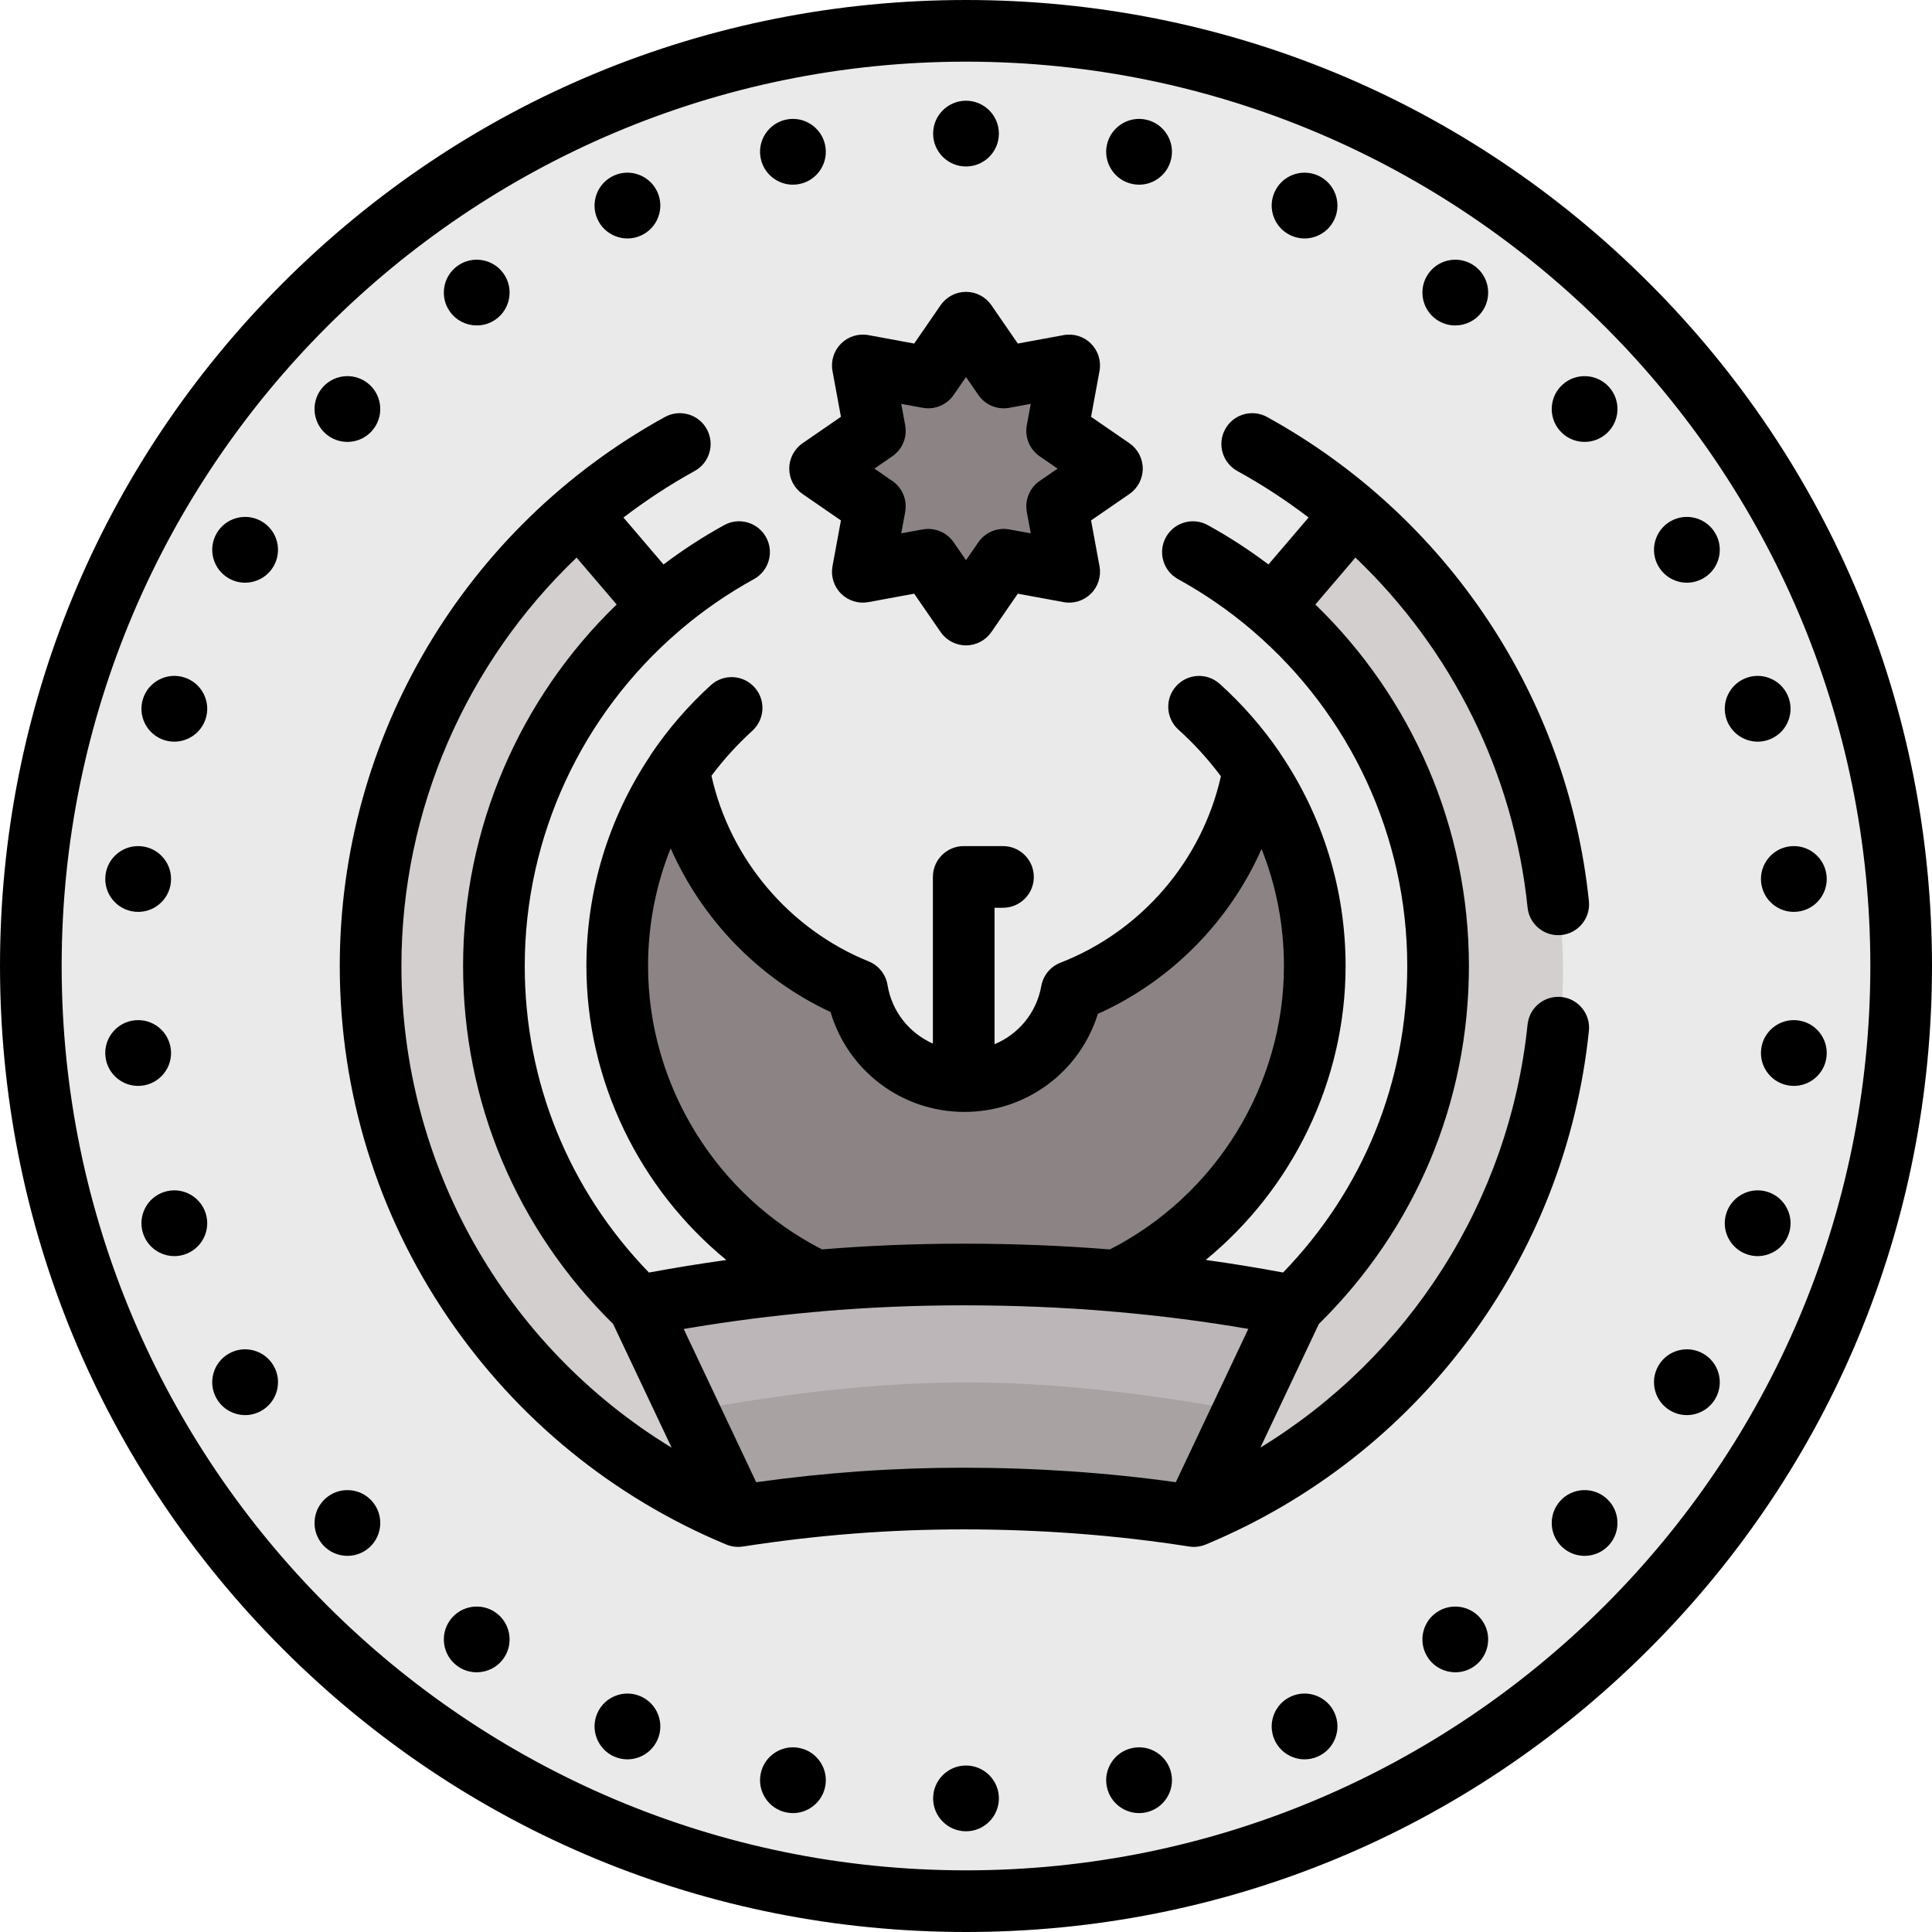
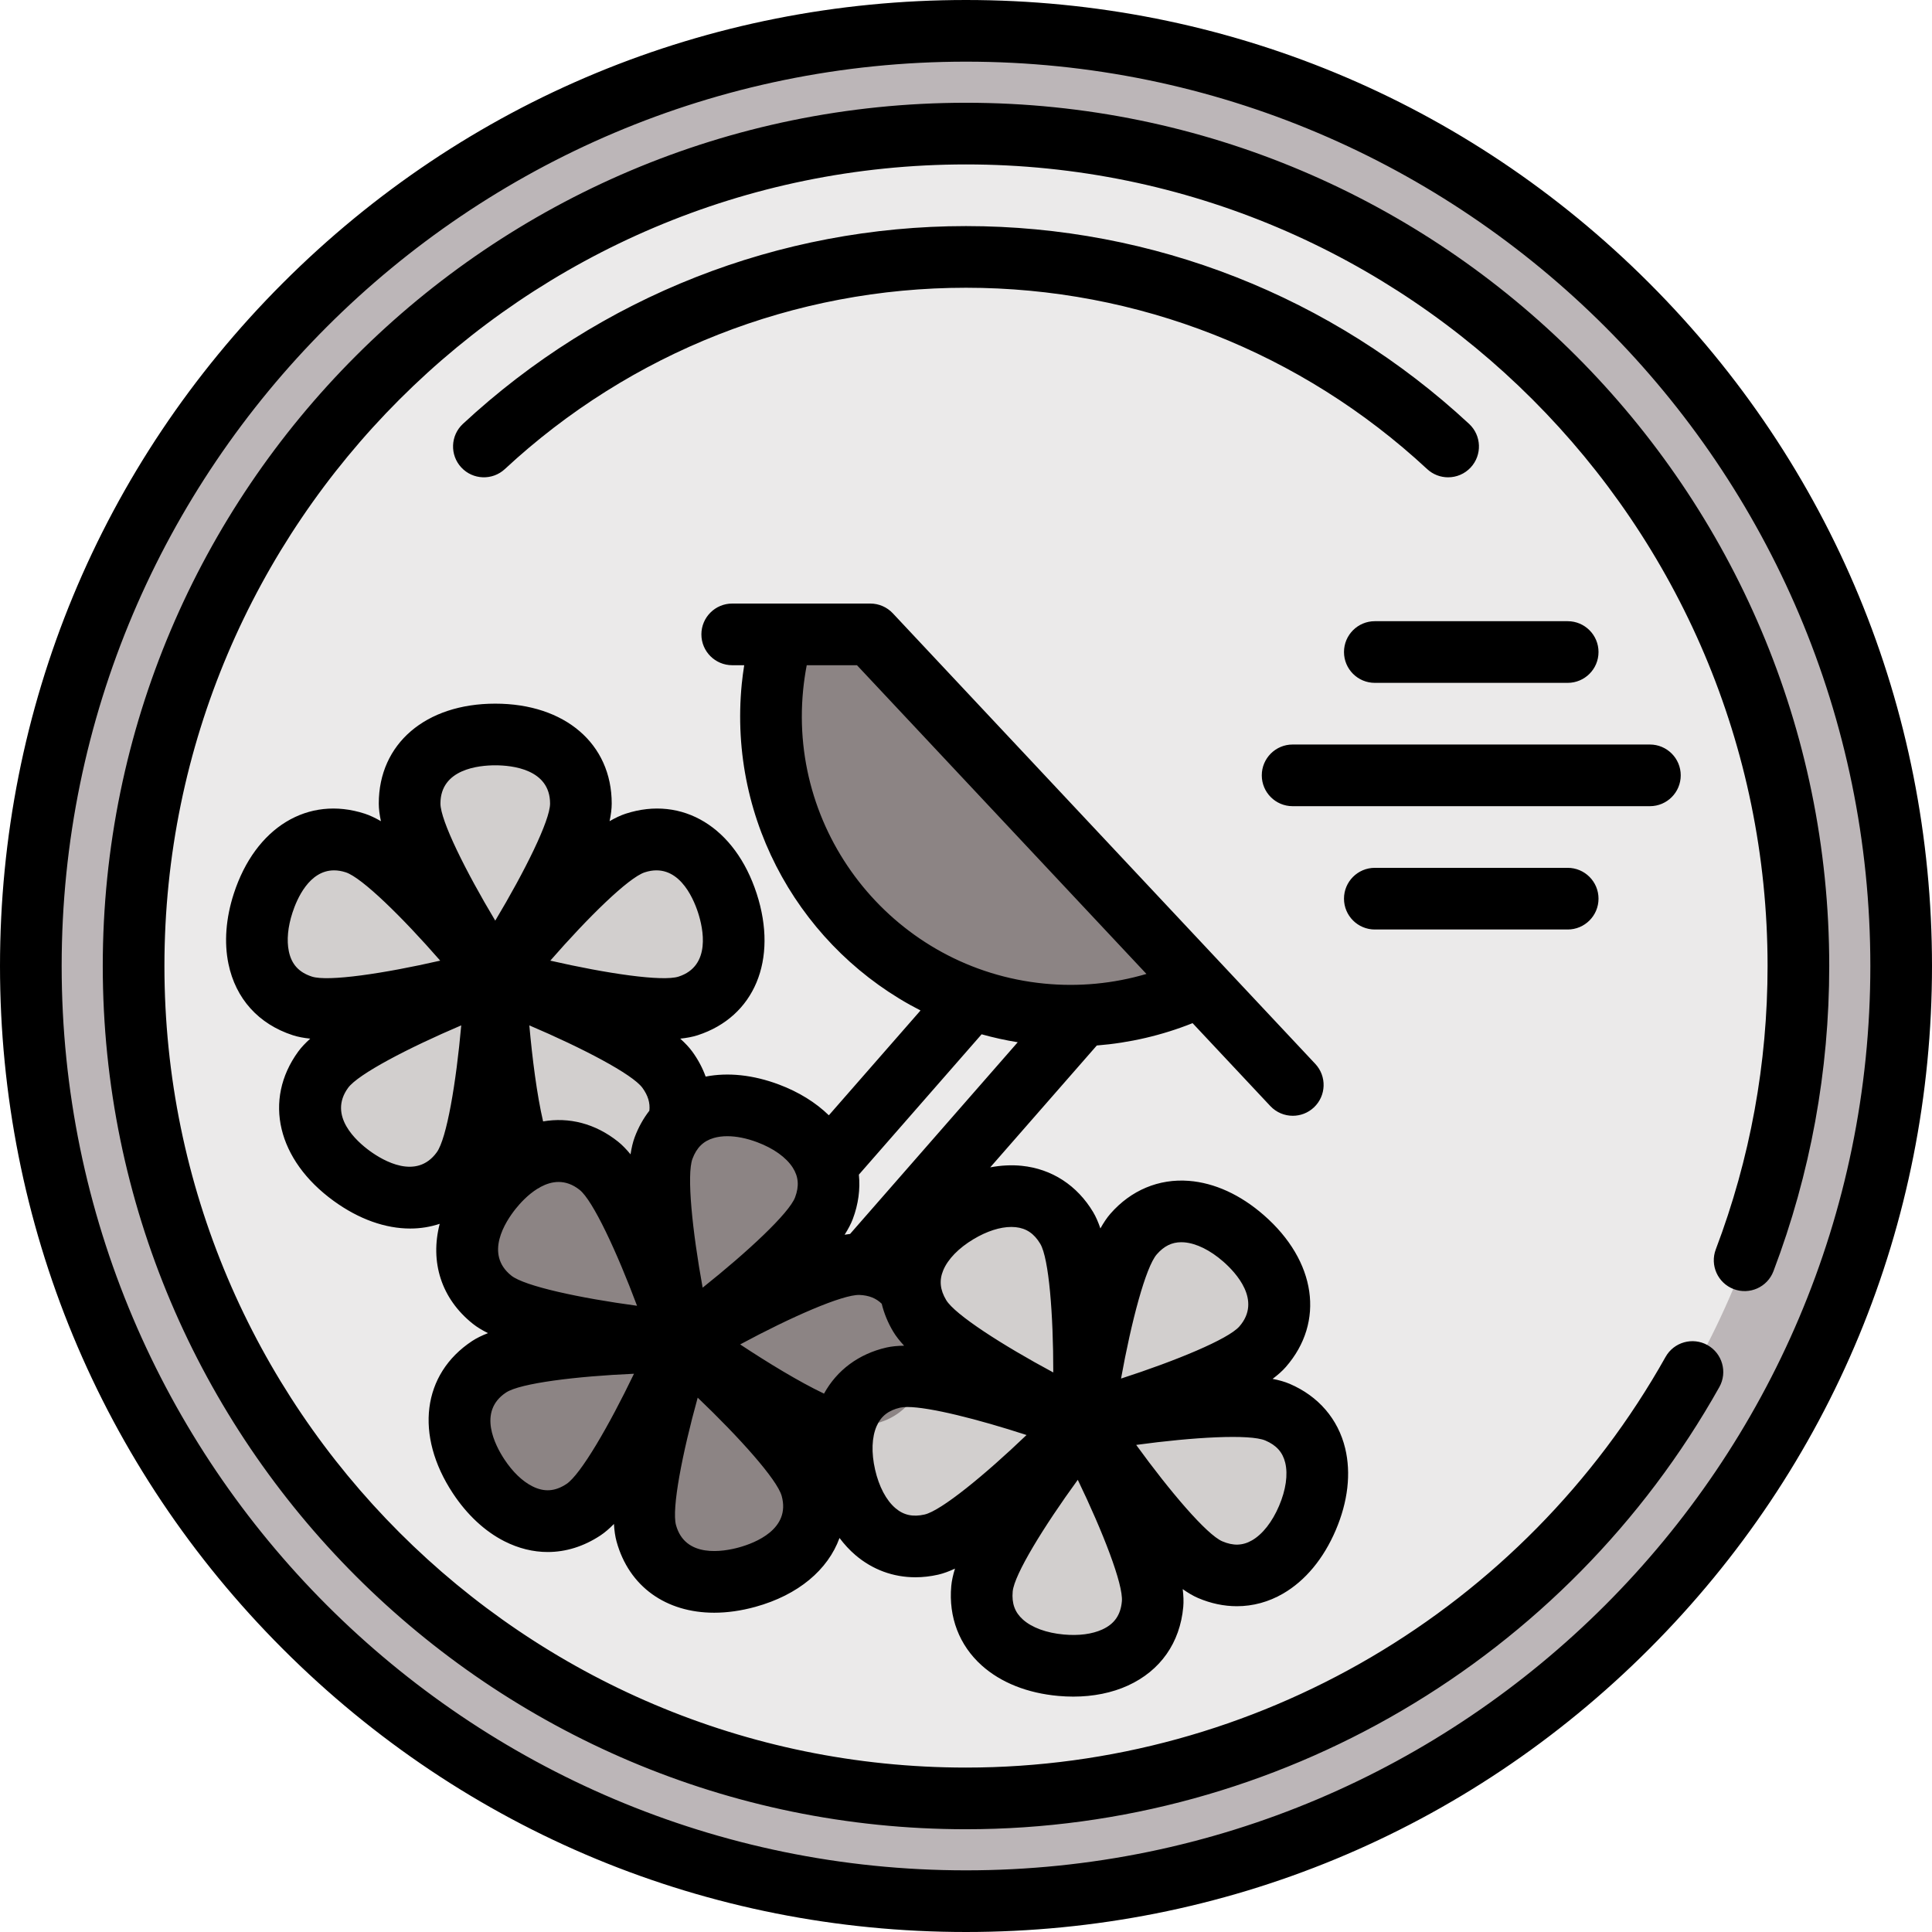
- <svg xmlns="http://www.w3.org/2000/svg" version="1.1" id="Layer_1" width="512" height="512" viewBox="0 0 470 470" xml:space="preserve">
+ <svg xmlns="http://www.w3.org/2000/svg" height="800px" width="800px" version="1.1" id="Layer_1" viewBox="0 0 512 512" xml:space="preserve">
+   <circle style="fill:#BCB6B8;" cx="256" cy="256" r="247.83" />
+   <path style="fill:#EBEAEA;" d="M256,35.404c-121.637,0-220.596,98.96-220.596,220.596S134.363,476.596,256,476.596  S476.596,377.636,476.596,256S377.637,35.404,256,35.404z" />
+   <path style="fill:#8C8484;" d="M311.111,251.64c-0.134-0.156-0.273-0.304-0.419-0.447l-72.24-77.021  c-1.28-1.364-3.069-2.14-4.94-2.14l-26.495-0.09l-1.203,13.631c-0.212,1.358-0.4,2.72-0.535,4.088  c-3.936,39.787,25.242,75.357,65.041,79.291c11.598,1.147,23.245-0.504,33.977-4.782L311.111,251.64z" />
  <g>
-     <g>
-       <circle style="fill:#EBEAEA;" cx="235" cy="235" r="227.5" />
-       <path style="fill:#8C8484;" d="M271.416,311.626c28.611-13.652,48.429-42.869,48.429-76.626c0-17.75-5.488-34.238-14.845-47.875    c-4.284,24.792-21.453,45.174-44.301,54.061c-2.221,12.472-13.157,21.904-26.254,21.812c-13.092-0.092-23.891-9.671-25.94-22.169    c-22.472-9.095-39.229-29.355-43.415-53.83c-9.41,13.661-14.935,30.195-14.935,48c0,33.761,19.821,62.98,48.438,76.63    L271.416,311.626z" />
-       <polygon style="fill:#8C8484;" points="235,78.5 244.183,91.832 260.103,88.897 257.168,104.817 270.5,114 257.168,123.183     260.103,139.103 244.183,136.168 235,149.5 225.817,136.168 209.897,139.103 212.832,123.183 199.5,114 212.832,104.817     209.897,88.897 225.817,91.832   " />
-       <path style="fill:#D2CFCE;" d="M309.553,147.725c1.998-3.629,17.484-19.177,19.481-22.805s51.203,45.778,51.203,111.178    c0,30.657-9.644,56.998-26.874,82.302c-16.811,24.688-31.427,37.243-58.896,48.666l-13.291-22.276l30.016-23.924    c21.227-20.451,38.653-56.485,38.653-85.866c0-31.606-11.721-62.484-35.216-82.677    C314.558,152.266,307.557,151.354,309.553,147.725z" />
-       <path style="fill:#D2CFCE;" d="M162.118,147.725c-1.998-3.629-17.484-19.177-19.481-22.805s-51.202,45.778-51.202,111.178    c0,30.657,9.644,56.998,26.874,82.302c16.811,24.688,31.427,37.243,58.896,48.666l13.291-22.276l-30.016-23.924    c-21.227-20.451-38.654-56.485-38.654-85.866c0-31.606,11.721-62.484,35.216-82.677    C157.114,152.266,164.115,151.354,162.118,147.725z" />
-       <path style="fill:#BCB6B8;" d="M235,310.046c-25.87,0-48.67,3.559-74.43,8.583l8.06,25.381h132.74l8.06-25.381    C283.67,313.605,260.87,310.046,235,310.046z" />
-       <path style="fill:#A8A2A2;" d="M301.37,343.093l-8.05,27.956c-18.12-2.476-40.351-4.132-58.32-4.132s-40.2,1.656-58.32,4.132    l-8.05-27.956c21.94-4,44.45-6.793,66.37-6.793S279.43,339.093,301.37,343.093z" />
-     </g>
-     <path d="M401.17,68.83C356.784,24.444,297.771,0,235,0S113.216,24.444,68.83,68.83C24.444,113.215,0,172.229,0,235   c0,62.771,24.444,121.785,68.83,166.17C113.216,445.556,172.229,470,235,470s121.784-24.444,166.17-68.83   C445.556,356.785,470,297.771,470,235C470,172.229,445.556,113.215,401.17,68.83z M235,455c-121.309,0-220-98.691-220-220   S113.691,15,235,15s220,98.691,220,220S356.309,455,235,455z M227,32.5c0-4.411,3.589-8,8-8s8,3.589,8,8s-3.589,8-8,8   S227,36.911,227,32.5z M185.069,38.569c-0.44-2.067-0.046-4.205,1.116-5.997c1.163-1.793,2.955-3.026,5.046-3.472   c4.317-0.92,8.57,1.843,9.49,6.156c0.446,2.091,0.051,4.231-1.114,6.025s-2.958,3.026-5.051,3.469   c-0.557,0.119-1.118,0.177-1.676,0.177c-1.53,0-3.032-0.442-4.348-1.299C186.738,42.461,185.509,40.664,185.069,38.569z    M145.326,53.259c-1.792-4.027,0.026-8.764,4.053-10.559c1.952-0.87,4.127-0.928,6.122-0.163c1.997,0.766,3.575,2.264,4.444,4.218   c0.868,1.953,0.925,4.126,0.158,6.121c-0.767,1.997-2.267,3.574-4.221,4.442c-1.035,0.461-2.137,0.693-3.242,0.693   c-0.968,0-1.938-0.178-2.87-0.535C147.773,56.71,146.195,55.213,145.326,53.259z M109.497,75.87   c-1.247-1.706-1.76-3.824-1.427-5.94c0.334-2.116,1.473-3.975,3.208-5.232c3.57-2.591,8.584-1.79,11.172,1.781   c2.586,3.567,1.792,8.575-1.772,11.166c-1.42,1.03-3.066,1.525-4.696,1.525C113.502,79.17,111.059,78.024,109.497,75.87z    M78.566,94.149c2.951-3.279,8.02-3.546,11.299-0.595c0.002,0.002,0.005,0.004,0.007,0.006c3.271,2.952,3.534,8.017,0.587,11.292   c-1.424,1.587-3.389,2.525-5.525,2.638c-0.145,0.007-0.287,0.011-0.431,0.011c-1.981,0-3.866-0.723-5.349-2.061   C75.883,102.497,75.616,97.428,78.566,94.149z M51.9,135.813c-0.552-2.066-0.265-4.224,0.808-6.074   c1.056-1.834,2.781-3.161,4.847-3.715c2.064-0.556,4.223-0.271,6.076,0.798c1.853,1.07,3.177,2.797,3.729,4.864   c0.552,2.066,0.265,4.224-0.808,6.074c-1.056,1.834-2.781,3.161-4.847,3.715c-0.69,0.186-1.392,0.277-2.088,0.277   c-1.387,0-2.755-0.364-3.988-1.076C53.776,139.608,52.452,137.88,51.9,135.813z M49.539,168.792   c0.969,1.901,1.141,4.065,0.483,6.095c-1.108,3.388-4.253,5.537-7.621,5.537c-0.817,0-1.646-0.126-2.465-0.392   c-2.024-0.655-3.681-2.068-4.653-3.975c-0.969-1.901-1.141-4.065-0.483-6.095c0.658-2.035,2.069-3.691,3.976-4.664   c1.901-0.97,4.066-1.143,6.098-0.485C46.91,165.471,48.566,166.884,49.539,168.792z M27.389,218.863   c-1.346-1.664-1.961-3.751-1.734-5.878c0.217-2.103,1.255-4.02,2.919-5.368c1.66-1.344,3.739-1.963,5.868-1.74   c2.129,0.223,4.042,1.262,5.389,2.926c1.345,1.664,1.961,3.751,1.734,5.879c-0.217,2.101-1.253,4.015-2.913,5.362   c-1.439,1.168-3.198,1.79-5.027,1.79c-0.281,0-0.563-0.015-0.848-0.044C30.646,221.566,28.733,220.526,27.389,218.863z    M34.441,264.124c-0.285,0.03-0.57,0.045-0.854,0.045c-1.816,0-3.574-0.619-5.014-1.786c-1.664-1.348-2.702-3.265-2.922-5.396   c-0.224-2.1,0.392-4.187,1.737-5.851c1.345-1.664,3.257-2.703,5.385-2.926c0.001,0,0.002,0,0.003,0   c2.127-0.219,4.214,0.397,5.875,1.746c1.66,1.348,2.696,3.262,2.915,5.389c0.225,2.102-0.392,4.189-1.736,5.853   C38.483,262.862,36.57,263.901,34.441,264.124z M50.015,295.089c0.665,2.054,0.493,4.218-0.476,6.119   c-0.973,1.907-2.629,3.32-4.666,3.979c-0.808,0.263-1.64,0.393-2.468,0.393c-1.246,0-2.485-0.295-3.63-0.878   c-1.906-0.972-3.317-2.628-3.976-4.664c-0.657-2.03-0.485-4.194,0.483-6.095c0.971-1.903,2.623-3.314,4.653-3.975   C44.127,288.607,48.646,290.904,50.015,295.089z M66.563,332.259c1.062,1.831,1.349,3.988,0.797,6.055   c-0.552,2.067-1.876,3.794-3.729,4.864c-1.233,0.712-2.602,1.076-3.988,1.076c-0.696,0-1.397-0.092-2.088-0.277   c-2.065-0.555-3.791-1.881-4.857-3.735c-1.062-1.831-1.349-3.988-0.797-6.055c0.552-2.067,1.876-3.794,3.729-4.864   c1.852-1.07,4.009-1.354,6.076-0.798C63.771,329.079,65.496,330.405,66.563,332.259z M90.466,365.154   c2.94,3.268,2.678,8.333-0.594,11.286c-1.53,1.377-3.448,2.055-5.357,2.055c-2.19,0-4.371-0.892-5.948-2.644   c-2.948-3.276-2.685-8.339,0.588-11.291v0c1.59-1.434,3.64-2.157,5.779-2.049C87.07,362.622,89.035,363.562,90.466,365.154z    M122.445,403.528c-1.559,2.151-4.003,3.295-6.48,3.295c-1.628,0-3.271-0.494-4.687-1.521c-1.735-1.257-2.874-3.115-3.208-5.232   c-0.333-2.116,0.18-4.234,1.443-5.964c2.594-3.552,7.594-4.341,11.155-1.758C124.244,394.948,125.037,399.96,122.445,403.528z    M160.104,417.124c0.767,1.995,0.71,4.168-0.158,6.121c-0.869,1.954-2.447,3.452-4.444,4.218c-0.931,0.357-1.9,0.535-2.868,0.535   c-1.107,0-2.212-0.233-3.254-0.697c-4.026-1.794-5.845-6.531-4.053-10.559c0.869-1.954,2.447-3.452,4.444-4.218   c1.996-0.765,4.169-0.708,6.122,0.163C157.837,413.549,159.337,415.127,160.104,417.124z M199.607,428.718   c1.165,1.794,1.561,3.934,1.114,6.025c-0.801,3.753-4.13,6.332-7.822,6.332c-0.551,0-1.108-0.057-1.668-0.176   c-2.091-0.445-3.883-1.678-5.046-3.472c-1.159-1.787-1.555-3.918-1.115-6.002c0.44-2.093,1.67-3.888,3.463-5.055   c1.795-1.169,3.936-1.565,6.031-1.12C196.649,425.692,198.442,426.924,199.607,428.718z M243,437.5c0,4.411-3.589,8-8,8   s-8-3.589-8-8s3.589-8,8-8S243,433.089,243,437.5z M284.931,431.431c0.44,2.067,0.046,4.205-1.116,5.997   c-1.163,1.793-2.955,3.026-5.046,3.472c-0.56,0.119-1.118,0.176-1.668,0.176c-3.692,0-7.021-2.578-7.822-6.332   c-0.446-2.091-0.051-4.231,1.114-6.025s2.958-3.026,5.051-3.469c2.084-0.445,4.229-0.048,6.023,1.122   C283.262,427.539,284.491,429.336,284.931,431.431z M324.674,416.741c1.792,4.027-0.026,8.764-4.053,10.559   c-1.042,0.464-2.146,0.697-3.254,0.697c-0.968,0-1.938-0.178-2.868-0.535c-1.997-0.766-3.575-2.264-4.444-4.218   c-0.868-1.953-0.925-4.126-0.158-6.121c0.767-1.997,2.267-3.574,4.221-4.442c1.941-0.865,4.117-0.924,6.112-0.158   C322.227,413.29,323.805,414.787,324.674,416.741z M360.503,394.13c1.247,1.706,1.76,3.824,1.427,5.94   c-0.334,2.117-1.473,3.975-3.208,5.232c-1.415,1.026-3.058,1.52-4.685,1.52c-2.479,0-4.925-1.146-6.487-3.301   c-2.586-3.567-1.792-8.575,1.772-11.166C352.901,389.759,357.914,390.559,360.503,394.13z M391.434,375.851   c-1.578,1.753-3.761,2.645-5.951,2.645c-1.907,0-3.821-0.676-5.348-2.05c-0.002-0.002-0.005-0.004-0.007-0.006   c-3.271-2.952-3.534-8.018-0.587-11.292c1.424-1.586,3.389-2.525,5.525-2.638c2.135-0.11,4.189,0.615,5.779,2.049   C394.117,367.503,394.384,372.572,391.434,375.851z M418.1,334.187c0.552,2.066,0.265,4.224-0.808,6.074   c-1.056,1.834-2.781,3.161-4.847,3.715c-0.69,0.186-1.392,0.277-2.088,0.277c-1.387,0-2.755-0.364-3.988-1.076   c-1.853-1.07-3.177-2.797-3.729-4.864c-0.552-2.066-0.265-4.224,0.808-6.074c1.056-1.834,2.781-3.161,4.847-3.715   c2.064-0.555,4.223-0.271,6.076,0.798C416.224,330.392,417.548,332.12,418.1,334.187z M434.717,293.943   c0.969,1.901,1.141,4.065,0.483,6.095c-0.658,2.035-2.069,3.691-3.976,4.664c-1.143,0.583-2.38,0.878-3.627,0.878   c-0.828,0-1.66-0.13-2.471-0.393c-2.037-0.659-3.693-2.072-4.666-3.979c-0.969-1.901-1.141-4.065-0.483-6.095   c1.377-4.21,5.896-6.504,10.086-5.145C432.088,290.623,433.744,292.036,434.717,293.943z M442.611,251.137   c1.346,1.664,1.961,3.751,1.734,5.878c-0.217,2.103-1.255,4.02-2.919,5.368c-1.438,1.165-3.194,1.785-5.02,1.785   c-0.281,0-0.564-0.015-0.849-0.044c-2.129-0.223-4.042-1.262-5.389-2.926c-1.345-1.664-1.961-3.751-1.734-5.879   c0.217-2.101,1.253-4.015,2.913-5.362c1.661-1.348,3.745-1.964,5.875-1.746C439.354,248.434,441.267,249.474,442.611,251.137z    M435.559,205.876c2.109-0.223,4.203,0.391,5.868,1.74c1.664,1.348,2.702,3.265,2.922,5.396c0.224,2.1-0.392,4.187-1.737,5.851   c-1.345,1.664-3.257,2.703-5.385,2.926c-0.001,0-0.002,0-0.003,0c-0.283,0.029-0.566,0.044-0.848,0.044   c-1.829,0-3.588-0.622-5.027-1.79c-1.66-1.348-2.696-3.262-2.915-5.389c-0.225-2.102,0.392-4.189,1.736-5.853   C431.517,207.138,433.43,206.099,435.559,205.876z M419.985,174.911c-0.665-2.054-0.493-4.218,0.476-6.119   c0.973-1.907,2.629-3.32,4.666-3.979c2.022-0.658,4.192-0.486,6.098,0.485c1.906,0.972,3.317,2.628,3.976,4.664   c0.657,2.03,0.485,4.194-0.483,6.095c-0.971,1.903-2.623,3.314-4.653,3.975c-0.818,0.266-1.649,0.393-2.467,0.393   C424.229,180.424,421.087,178.279,419.985,174.911z M417.303,129.759c1.062,1.831,1.349,3.988,0.797,6.055   c-0.552,2.067-1.876,3.794-3.729,4.864c-1.233,0.712-2.602,1.076-3.988,1.076c-0.696,0-1.397-0.092-2.088-0.277   c-2.065-0.555-3.791-1.881-4.857-3.735c-1.062-1.831-1.349-3.988-0.797-6.055c0.552-2.067,1.876-3.794,3.729-4.864   c1.852-1.07,4.011-1.354,6.076-0.798C414.511,126.579,416.236,127.905,417.303,129.759z M379.534,104.846   c-2.94-3.268-2.678-8.333,0.594-11.285c3.286-2.958,8.354-2.69,11.306,0.588c2.948,3.276,2.685,8.339-0.588,11.291v0   c-1.482,1.337-3.367,2.061-5.349,2.061c-0.144,0-0.286-0.004-0.431-0.011C382.93,107.378,380.965,106.439,379.534,104.846z    M347.555,66.472c2.583-3.565,7.596-4.365,11.167-1.775c1.735,1.257,2.874,3.116,3.208,5.232c0.333,2.116-0.18,4.234-1.443,5.964   c-1.563,2.141-4.001,3.278-6.471,3.278c-1.628,0-3.27-0.494-4.685-1.52C345.756,75.052,344.963,70.04,347.555,66.472z    M309.896,52.876c-0.767-1.995-0.71-4.168,0.158-6.121c0.869-1.954,2.447-3.452,4.444-4.218c1.995-0.765,4.17-0.708,6.122,0.163   c4.026,1.794,5.845,6.531,4.053,10.559c-0.869,1.954-2.447,3.452-4.444,4.218c-0.931,0.357-1.9,0.535-2.868,0.535   c-1.107,0-2.212-0.233-3.254-0.697C312.163,56.451,310.663,54.873,309.896,52.876z M270.393,41.282   c-1.165-1.794-1.561-3.934-1.114-6.025c0.921-4.313,5.183-7.073,9.49-6.156c2.091,0.445,3.883,1.678,5.046,3.472   c1.159,1.787,1.555,3.918,1.115,6.002c-0.44,2.093-1.67,3.888-3.463,5.055c-1.314,0.856-2.815,1.298-4.348,1.298   c-0.56,0-1.123-0.059-1.684-0.178C273.351,44.308,271.558,43.076,270.393,41.282z M379.846,242.541   c-4.125-0.42-7.807,2.569-8.231,6.689c-4.438,42.935-28.753,80.772-64.999,102.93l14.226-30.074   c23.546-23.198,36.504-54.063,36.504-87.087c0-33.578-13.808-65.172-37.358-87.941l9.75-11.413   c23.4,22.307,38.492,52.368,41.878,85.126c0.398,3.858,3.655,6.729,7.451,6.729c0.258,0,0.518-0.013,0.78-0.04   c4.12-0.426,7.114-4.111,6.688-8.231c-5.125-49.589-34.394-93.621-78.292-117.787c-3.629-1.996-8.189-0.675-10.188,2.954   c-1.997,3.628-0.675,8.189,2.953,10.187c6.102,3.359,11.888,7.146,17.332,11.308l-9.76,11.425   c-4.648-3.506-9.571-6.716-14.763-9.574c-3.627-1.998-8.188-0.674-10.187,2.954c-1.997,3.629-0.675,8.19,2.954,10.187   c6.416,3.532,12.378,7.661,17.833,12.294c0.088,0.083,0.172,0.17,0.265,0.25c0.071,0.061,0.146,0.113,0.219,0.17   c23.493,20.192,37.443,49.797,37.443,81.402c0,28.105-10.704,54.433-30.212,74.568c-6.244-1.17-12.508-2.188-18.808-3.063   c21.145-17.345,34.02-43.598,34.02-71.506c0-18.564-5.521-36.471-15.961-51.815c-0.063-0.102-0.12-0.206-0.188-0.306   c-4.148-6.049-9.021-11.606-14.479-16.519c-3.078-2.769-7.818-2.521-10.592,0.559c-2.771,3.079-2.521,7.821,0.559,10.592   c3.806,3.425,7.266,7.229,10.325,11.327c-4.582,20.474-19.301,37.687-39.027,45.359c-2.438,0.948-4.206,3.099-4.665,5.675   c-1.163,6.534-5.562,11.743-11.37,14.158v-33.196H244c4.143,0,7.5-3.358,7.5-7.5s-3.357-7.5-7.5-7.5h-9.555   c-4.143,0-7.5,3.358-7.5,7.5v40.536c-5.706-2.518-9.975-7.757-11.039-14.253c-0.424-2.582-2.162-4.757-4.588-5.738   c-19.332-7.824-33.751-24.957-38.24-45.155c2.96-3.949,6.291-7.624,9.949-10.949c3.065-2.787,3.291-7.53,0.505-10.595   c-2.787-3.066-7.531-3.29-10.595-0.505c-5.475,4.977-10.349,10.603-14.485,16.723c-0.121,0.179-0.229,0.363-0.332,0.548   c-10.113,15.175-15.465,32.792-15.465,51.056c0,27.919,12.884,54.179,34.041,71.523c-6.258,0.872-12.526,1.887-18.823,3.051   c-19.512-20.136-30.218-46.466-30.218-74.575c0-31.606,13.951-61.212,37.446-81.405c0.072-0.057,0.146-0.108,0.216-0.168   c0.092-0.079,0.173-0.165,0.261-0.247c5.455-4.634,11.418-8.764,17.835-12.296c3.628-1.998,4.95-6.559,2.953-10.187   c-1.998-3.629-6.557-4.952-10.188-2.954c-5.19,2.857-10.112,6.066-14.76,9.572l-9.747-11.411c5.438-4.16,11.212-7.958,17.32-11.321   c3.628-1.998,4.95-6.559,2.953-10.187s-6.556-4.951-10.188-2.954C112.966,128.302,82.655,179.479,82.655,235   c0,30.658,9.107,60.238,26.339,85.542c16.811,24.689,40.217,43.776,67.687,55.199c0.107,0.044,0.217,0.077,0.325,0.117   c0.071,0.026,0.142,0.053,0.215,0.077c0.336,0.111,0.674,0.198,1.014,0.259c0.047,0.009,0.094,0.014,0.141,0.021   c0.359,0.058,0.719,0.093,1.077,0.098c0.014,0,0.026,0.001,0.04,0.002c0.022,0,0.044,0.003,0.065,0.003   c0.381,0,0.758-0.032,1.131-0.089c0.007-0.001,0.014,0,0.021-0.001c18.123-2.809,35.667-4.174,53.636-4.174   c18.854,0,37.334,1.403,54.93,4.17c0.009,0.001,0.018,0,0.026,0.002c0.377,0.058,0.757,0.091,1.142,0.091   c0.318,0,0.638-0.028,0.958-0.07c0.073-0.009,0.146-0.02,0.219-0.032c0.273-0.044,0.547-0.102,0.819-0.177   c0.04-0.011,0.081-0.019,0.121-0.03c0.255-0.075,0.509-0.163,0.76-0.267c0.063-0.026,0.125-0.055,0.188-0.083   c0.004-0.001,0.008-0.003,0.011-0.004c51.645-21.561,87.278-69.391,93.016-124.882C386.96,246.652,383.966,242.967,379.846,242.541   z M157.655,235c0-9.905,1.875-19.584,5.498-28.628c7.639,17.353,21.478,31.709,38.898,39.826   c4.186,14.202,17.177,24.193,32.341,24.3c0.082,0,0.163,0,0.245,0c15.067,0,28.084-9.783,32.44-23.855   c17.857-8.02,32.038-22.498,39.828-40.126c3.583,9.002,5.438,18.633,5.438,28.483c0,28.961-16.558,55.799-42.347,68.952   c-11.639-0.938-23.482-1.405-35.653-1.405c-11.577,0-22.991,0.465-34.358,1.397C174.207,290.788,157.655,263.957,157.655,235z    M97.655,235c0-38.002,15.769-73.738,42.613-99.35l9.745,11.408c-23.551,22.77-37.358,54.364-37.358,87.941   c0,33.021,12.956,63.885,36.5,87.083l14.242,30.106C122.885,327.473,97.655,283.461,97.655,235z M183.964,360.585l-17.639-37.284   c10.78-1.84,21.49-3.218,32.232-4.171c0.011,0,0.021,0.001,0.031,0.001c0.441,0,0.877-0.053,1.308-0.129   c11.398-0.973,22.839-1.457,34.448-1.457c12.249,0,24.15,0.49,35.837,1.473c0.35,0.058,0.703,0.09,1.061,0.099   c10.963,0.951,21.744,2.327,32.439,4.167l-17.643,37.295c-16.676-2.34-34.037-3.525-51.694-3.525   C217.441,357.055,200.902,358.212,183.964,360.585z M204.574,101.397l-9.329,6.426c-2.031,1.4-3.245,3.709-3.245,6.177   s1.214,4.777,3.245,6.177l9.329,6.426l-2.053,11.14c-0.447,2.427,0.328,4.918,2.072,6.663c1.745,1.744,4.23,2.518,6.663,2.073   l11.141-2.054l6.426,9.33c1.399,2.032,3.709,3.246,6.177,3.246s4.777-1.213,6.177-3.246l6.426-9.33l11.141,2.054   c2.427,0.447,4.917-0.329,6.663-2.073c1.744-1.745,2.52-4.236,2.072-6.663l-2.053-11.14l9.329-6.426   c2.031-1.4,3.245-3.709,3.245-6.177s-1.214-4.777-3.245-6.177l-9.329-6.426l2.053-11.14c0.447-2.427-0.328-4.918-2.072-6.663   c-1.745-1.745-4.23-2.519-6.663-2.072l-11.141,2.053l-6.426-9.33C239.777,72.213,237.468,71,235,71s-4.777,1.213-6.177,3.246   l-6.426,9.33l-11.141-2.053c-2.43-0.448-4.918,0.327-6.663,2.072c-1.744,1.745-2.52,4.236-2.072,6.663L204.574,101.397z    M217.086,110.994c2.435-1.677,3.656-4.628,3.121-7.536l-0.961-5.211l5.212,0.96c2.907,0.534,5.858-0.687,7.536-3.122L235,91.722   l3.006,4.364c1.677,2.435,4.628,3.657,7.536,3.122l5.212-0.96l-0.961,5.211c-0.535,2.908,0.687,5.859,3.121,7.536l4.364,3.006   l-4.364,3.006c-2.435,1.677-3.656,4.628-3.121,7.536l0.961,5.211l-5.212-0.96c-2.908-0.536-5.859,0.687-7.536,3.122L235,136.278   l-3.006-4.364c-1.415-2.055-3.737-3.246-6.176-3.246c-0.451,0-0.906,0.041-1.36,0.125l-5.212,0.96l0.961-5.211   c0.535-2.908-0.687-5.859-3.121-7.536L212.722,114L217.086,110.994z" />
+     <path style="fill:#D2CFCE;" d="M344.938,373.855c-1.559-1.361-3.399-2.499-5.47-3.381c-5.505-2.349-17.307-1.962-28.376-0.873   c9.828-3.674,19.71-8.159,23.408-12.397c7.944-9.103,5.916-21.235-5.166-30.907c-11.082-9.671-23.377-10.038-31.321-0.934   c-3.696,4.235-6.801,14.626-9.111,24.857c-0.42-11.11-1.634-22.847-4.704-27.981c-1.156-1.931-2.533-3.6-4.091-4.962   c-6.914-6.034-17.205-5.948-27.531,0.229c-4.947,2.961-8.789,6.705-11.113,10.829c-3.502,6.218-3.386,13.061,0.329,19.273   c0.979,1.635,2.573,3.406,4.873,5.413c5.756,5.023,14.928,10.593,22.982,15.063c-11.822-3.649-26.53-7.372-33.327-5.816   c-11.779,2.696-17.27,13.702-13.988,28.04c1.485,6.488,4.38,11.76,8.372,15.242c4.562,3.982,10.24,5.339,16.418,3.926   c6.02-1.378,15.831-9.183,24.287-16.803c-6.405,9.412-12.811,20.187-13.362,26.339c-0.564,6.313,1.549,11.754,6.111,15.735   c3.993,3.485,9.606,5.641,16.235,6.232c6.736,0.604,12.713-0.564,17.286-3.375c5.072-3.117,8.046-8.055,8.604-14.278   c0.621-6.947-5.06-21.019-10.275-32.239c5.52,7.376,12.283,15.715,18.041,20.739c2.3,2.008,4.269,3.345,6.023,4.095   c11.34,4.839,22.475-0.953,28.366-14.759C353.159,390.096,351.851,379.888,344.938,373.855z" />
+     <path style="fill:#D2CFCE;" d="M195.881,239.137c-3.674-11.31-11.283-18.062-20.351-18.062c-2.045,0-4.155,0.349-6.27,1.036   c-5.457,1.773-13.653,9.315-21.016,17.07c4.914-9.162,9.266-18.844,9.266-24.41c0-12.226-9.618-20.127-24.503-20.127   s-24.503,7.901-24.503,20.127c0,5.563,4.349,15.24,9.26,24.397c-7.361-7.75-15.551-15.284-21.004-17.056   c-2.116-0.687-4.226-1.036-6.27-1.036c-9.069,0-16.678,6.752-20.353,18.062c-1.76,5.42-2.187,10.704-1.238,15.285   c1.433,6.907,5.968,11.927,12.77,14.139c1.793,0.582,4.13,0.864,7.146,0.864c7.972,0,19.177-2.021,28.38-4.038   c-11.775,5.137-26.793,12.547-31.172,18.575c-7.187,9.894-4.049,21.939,7.993,30.687c5.448,3.958,11.163,6.05,16.525,6.05   c6.128,0,11.36-2.742,15.13-7.931c3.673-5.056,5.96-17.534,7.338-28.972c1.378,11.437,3.664,23.916,7.337,28.972   c3.769,5.19,9.001,7.931,15.13,7.931c5.362,0,11.076-2.093,16.523-6.05c5.536-4.023,9.317-8.89,10.934-14.077   c1.793-5.75,0.776-11.494-2.941-16.611c-4.379-6.027-19.403-13.441-31.178-18.577c9.205,2.019,20.416,4.04,28.392,4.04   c3.016,0,5.354-0.282,7.146-0.864C195.938,264.793,200.465,253.245,195.881,239.137z" />
  </g>
+   <path style="fill:#8C8484;" d="M233.641,331.81c-1.863-0.624-3.893-0.952-6.032-0.972c-5.402-0.05-14.89,4.143-23.811,8.842  c7.397-6.972,14.405-14.579,16.135-19.738c3.823-11.406-2.679-21.783-16.564-26.437s-25.327-0.292-29.149,11.113  c-1.729,5.157-0.722,15.443,0.976,25.459c-4.284-9.122-9.326-18.177-13.664-21.391c-1.718-1.273-3.535-2.235-5.399-2.86  c-8.266-2.771-17.263,1.059-24.067,10.243c-3.259,4.4-5.265,9.087-5.798,13.553c-0.804,6.732,1.794,12.692,7.319,16.786  c1.455,1.077,3.499,2.05,6.249,2.972c7.461,2.501,18.681,4.103,27.823,5.068c-12.727,1.074-29.889,3.293-36.043,7.679  c-9.798,6.981-10.638,19.197-2.139,31.123c3.844,5.396,8.521,9.134,13.522,10.811c5.717,1.916,11.455,0.993,16.593-2.667  c5.008-3.567,11.042-14.493,15.904-24.731c-2.291,11.1-4.06,23.455-2.215,29.319c1.894,6.019,5.917,10.213,11.633,12.129  c5.001,1.677,10.985,1.512,17.306-0.477c6.423-2.02,11.471-5.379,14.6-9.711c3.471-4.803,4.318-10.48,2.451-16.413  c-2.269-7.209-14.63-19.327-24.138-27.855c7.877,4.74,17.802,10.229,25.267,12.731c2.748,0.922,4.966,1.379,6.777,1.395  c11.713,0.108,19.367-9.036,19.498-23.294C246.779,343.057,241.907,334.581,233.641,331.81z" />
+   <path d="M437.019,74.981C388.668,26.628,324.38,0,256,0S123.332,26.628,74.981,74.981C26.628,123.333,0,187.62,0,256  s26.628,132.667,74.981,181.019C123.332,485.372,187.62,512,256,512s132.668-26.628,181.019-74.981  C485.372,388.667,512,324.38,512,256S485.372,123.333,437.019,74.981z M256,495.66c-132.149,0-239.66-107.51-239.66-239.66  S123.851,16.34,256,16.34S495.66,123.851,495.66,256S388.149,495.66,256,495.66z M389.326,112.335  c3.306,3.071,3.498,8.24,0.427,11.547c-1.61,1.733-3.796,2.61-5.989,2.61c-1.99,0-3.985-0.722-5.558-2.183  C344.839,93.321,301.437,76.255,256,76.255s-88.839,17.066-122.207,48.054c-3.306,3.071-8.476,2.878-11.546-0.428  c-3.071-3.306-2.879-8.475,0.427-11.547c36.4-33.802,83.75-52.419,133.326-52.419S352.926,78.532,389.326,112.335z M327.782,425.663  c4.253,0,8.422-1.12,12.254-3.348c5.89-3.424,10.713-9.233,13.947-16.798c3.234-7.568,4.1-15.068,2.506-21.691  c-1.872-7.768-7.098-13.84-14.718-17.098c-1.291-0.551-2.82-0.98-4.519-1.314c1.385-1.037,2.577-2.086,3.501-3.144  c10.419-11.925,8.079-28.099-5.825-40.244c-6.196-5.415-13.063-8.556-19.856-9.086c-7.958-0.62-15.356,2.474-20.808,8.715  c-0.924,1.057-1.804,2.38-2.646,3.892c-0.558-1.638-1.189-3.098-1.907-4.302c-4.251-7.114-10.969-11.479-18.919-12.29  c-2.72-0.28-5.529-0.127-8.371,0.405l28.243-32.294c8.704-0.692,17.26-2.681,25.382-5.921l20.597,21.966  c1.609,1.715,3.782,2.582,5.962,2.582c2.002,0,4.011-0.732,5.586-2.21c3.291-3.086,3.458-8.256,0.371-11.548l-24.296-25.912  c-0.16-0.188-0.33-0.368-0.505-0.539l-87.157-92.954c-1.545-1.647-3.702-2.582-5.96-2.582h-23.303l0,0l0,0l-13.295,0.001  c-4.512,0-8.17,3.658-8.17,8.171c0,4.512,3.658,8.169,8.17,8.169h3.178c-0.256,1.641-0.483,3.283-0.646,4.934  c-3.643,36.836,16.24,70.655,47.369,86.562l-24.293,27.778c-3.49-3.392-7.959-6.177-13.246-8.16  c-6.788-2.547-13.439-3.255-19.403-2.096c-0.832-2.293-2.008-4.514-3.532-6.61c-0.825-1.136-1.917-2.288-3.203-3.443  c1.721-0.18,3.28-0.472,4.615-0.905c0,0,0,0,0.001,0c15.06-4.893,21.346-19.979,15.641-37.537  c-5.706-17.558-19.656-26.067-34.718-21.174c-1.336,0.434-2.769,1.118-4.267,1.984c0.362-1.693,0.569-3.269,0.569-4.672  c0-15.835-12.405-26.475-30.866-26.475s-30.866,10.64-30.866,26.475c0,1.403,0.207,2.979,0.569,4.672  c-1.498-0.867-2.933-1.55-4.267-1.984c-15.063-4.896-29.012,3.616-34.718,21.174c-2.11,6.493-2.601,12.926-1.424,18.607  c1.919,9.255,7.98,15.978,17.065,18.93c1.336,0.434,2.893,0.726,4.615,0.905c-1.285,1.157-2.378,2.307-3.203,3.443  c-9.308,12.81-5.526,28.709,9.41,39.56c6.744,4.9,13.764,7.319,20.293,7.318c2.706,0,5.324-0.426,7.807-1.252  c-2.597,10.069,0.358,19.782,8.786,26.501c1.098,0.876,2.46,1.696,4.009,2.47c-1.612,0.631-3.041,1.325-4.214,2.098  c0,0.001,0,0.001,0,0.001c-13.216,8.725-15.262,24.939-5.092,40.345c3.76,5.696,8.485,10.094,13.661,12.714  c3.755,1.901,7.63,2.848,11.478,2.848c4.791,0,9.54-1.468,13.961-4.386c1.172-0.773,2.373-1.814,3.586-3.048  c0.102,1.728,0.321,3.301,0.695,4.654c3.313,12.003,13.162,18.867,25.871,18.867c3.455,0,7.122-0.508,10.926-1.558  c11.394-3.145,19.225-9.836,22.286-18.247c1.272,1.683,2.67,3.215,4.217,4.534c4.54,3.873,10.038,5.878,15.896,5.878  c1.987-0.001,4.015-0.231,6.06-0.698c1.368-0.313,2.858-0.865,4.428-1.594c-0.512,1.654-0.86,3.204-0.985,4.603  c-0.743,8.253,2.128,15.733,8.081,21.062c5.076,4.544,12.092,7.335,20.286,8.072c1.34,0.12,2.662,0.181,3.965,0.181  c5.305,0,10.255-0.996,14.493-2.934c8.596-3.93,13.801-11.335,14.658-20.849c0.126-1.398,0.061-2.985-0.147-4.703  c1.414,0.997,2.781,1.807,4.072,2.358C320.9,424.943,324.368,425.664,327.782,425.663z M340.602,387.652  c0.754,3.133,0.17,7.195-1.645,11.443c-1.815,4.245-4.348,7.475-7.133,9.095c-2.47,1.436-4.977,1.525-7.895,0.278l0,0  c-4.136-1.768-13.876-13.212-22.827-25.553c15.102-2.059,30.107-2.928,34.244-1.159C338.263,383,339.933,384.874,340.602,387.652z   M306.569,332.406c1.899-2.174,3.973-3.205,6.48-3.205c0.247,0,0.498,0.011,0.753,0.029c3.213,0.251,6.897,2.062,10.374,5.102  c3.289,2.874,10.289,10.3,4.27,17.188c-2.96,3.388-16.856,9.116-31.359,13.814C299.794,350.335,303.605,335.799,306.569,332.406z   M218.373,369.326c-6.522-3.098-14.868-8.176-22.222-13.04c13.413-7.233,27.159-13.262,31.642-13.113  c2.497,0.113,4.392,0.871,5.873,2.338c0.613,2.525,1.625,5.009,3.05,7.393c0.72,1.205,1.706,2.451,2.884,3.719  c-1.731,0.024-3.313,0.173-4.681,0.486l0.001-0.001C227.594,358.783,221.799,363.09,218.373,369.326z M136.636,320.373  c1.188-1.489,3.214-3.718,5.71-5.289c0.337-0.166,0.654-0.353,0.956-0.556c1.465-0.778,3.062-1.296,4.733-1.296  c1.803,0,3.691,0.599,5.581,2.105c3.518,2.805,9.862,16.429,15.205,30.706c-15.107-2.033-29.801-5.188-33.318-7.993  C128.352,332.347,133.913,323.788,136.636,320.373z M163.805,302.56c-6.067-4.838-13.016-6.562-19.879-5.373  c-1.638-7.025-2.867-16.69-3.648-25.451c14.019,5.977,27.335,12.923,29.979,16.562c1.47,2.022,2.058,3.977,1.833,6.05  c-1.592,2.055-2.903,4.393-3.879,6.996c-0.493,1.313-0.853,2.862-1.11,4.572C166.005,304.58,164.902,303.436,163.805,302.56z   M269.132,325.209c2.842,0.291,4.924,1.694,6.55,4.416c2.307,3.862,3.461,18.845,3.448,34.09  c-13.432-7.213-26.078-15.327-28.387-19.19c-1.626-2.722-1.876-5.22-0.784-7.861c1.231-2.976,4.092-5.922,8.056-8.289  c3.514-2.1,7.014-3.221,9.997-3.221C268.394,325.154,268.768,325.174,269.132,325.209z M212.842,182.832  c0.217-2.195,0.535-4.38,0.951-6.544h13.312l76.713,81.815c-8.749,2.58-17.967,3.464-27.159,2.551  C237.609,256.794,208.98,221.882,212.842,182.832z M269.709,276.205l-44.43,50.802c-0.472,0.057-0.953,0.124-1.449,0.207  c0.935-1.46,1.683-2.864,2.178-4.18c1.473-3.924,1.998-7.901,1.604-11.744l32.524-37.191  C263.255,274.97,266.446,275.68,269.709,276.205z M192.734,301.105c2.405,0,5.121,0.538,7.937,1.595  c4.324,1.622,7.664,4.009,9.407,6.719c1.546,2.403,1.746,4.905,0.633,7.874c0,0,0,0,0,0.001  c-1.581,4.211-12.576,14.456-24.503,23.951c-2.735-14.999-4.276-29.947-2.695-34.159c1.114-2.97,2.912-4.721,5.656-5.513  C190.246,301.26,191.446,301.105,192.734,301.105z M170.864,231.177c8.697-2.829,12.777,6.529,14.127,10.682  c1.35,4.154,3.549,14.121-5.149,16.948c-4.278,1.388-19.146-0.821-34.006-4.227C155.852,243.093,166.579,232.569,170.864,231.177z   M131.248,202.814c4.367,0,14.526,0.988,14.526,10.134c0,4.499-6.695,17.954-14.526,31.033  c-7.83-13.079-14.526-26.534-14.526-31.033C116.723,203.802,126.881,202.814,131.248,202.814z M76.544,252.098  c-0.602-2.903-0.269-6.445,0.964-10.239c1.178-3.623,4.432-11.205,11.018-11.205c0.964,0,1.999,0.162,3.109,0.523  c4.279,1.39,15.006,11.915,25.025,23.404c-14.858,3.405-29.722,5.617-34.002,4.226C79.203,257.684,77.26,255.552,76.544,252.098z   M98.035,305.038c-3.534-2.567-11.171-9.337-5.794-16.738c2.644-3.64,15.97-10.59,29.993-16.568  c-1.351,15.18-3.842,29.999-6.492,33.645C110.367,312.774,101.568,307.603,98.035,305.038z M150.116,393.274  c-3.031,2.002-5.909,2.193-9.056,0.598c-2.645-1.339-5.206-3.807-7.403-7.138c-2.405-3.645-7.178-12.666,0.456-17.706v0.001  c3.754-2.478,18.671-4.303,33.901-4.972C161.411,377.797,153.871,390.795,150.116,393.274z M195.849,410.077  c-4.21,1.159-14.266,2.909-16.699-5.905c-1.197-4.337,1.679-19.089,5.746-33.781c11.027,10.52,21.06,21.709,22.258,26.051  C209.589,405.26,200.058,408.914,195.849,410.077z M245.019,401.364c-3.089,0.705-5.544,0.17-7.717-1.683  c-2.451-2.09-4.367-5.721-5.396-10.224c-1.028-4.502-0.877-8.604,0.425-11.552c1.155-2.613,3.132-4.159,6.222-4.865  c0-0.001,0-0.001,0.001-0.001c0.505-0.113,1.147-0.17,1.909-0.17c5.844,0,18.754,3.246,31.577,7.426  C261.033,390.842,249.406,400.363,245.019,401.364z M297.307,424.372c-0.326,3.619-1.972,5.987-5.179,7.454  c-2.698,1.234-6.222,1.698-10.196,1.339c-4.599-0.413-8.455-1.826-10.854-3.973c-2.13-1.905-2.988-4.264-2.704-7.422  c0.403-4.481,8.277-17.279,17.249-29.606C292.249,405.892,297.712,419.891,297.307,424.372z M437.241,213.646h-94.685  c-4.512,0-8.17-3.657-8.17-8.17s3.658-8.17,8.17-8.17h94.685c4.512,0,8.17,3.657,8.17,8.17S441.754,213.646,437.241,213.646z   M356.172,238.156c0-4.513,3.658-8.17,8.17-8.17h51.111c4.512,0,8.17,3.657,8.17,8.17c0,4.513-3.658,8.17-8.17,8.17h-51.111  C359.83,246.326,356.172,242.669,356.172,238.156z M364.342,164.624h51.111c4.512,0,8.17,3.657,8.17,8.17s-3.658,8.17-8.17,8.17  h-51.111c-4.512,0-8.17-3.657-8.17-8.17S359.83,164.624,364.342,164.624z M484.766,256c0,27.802-4.973,55.015-14.782,80.882  c-1.6,4.219-6.316,6.342-10.536,4.743c-4.219-1.6-6.342-6.317-4.743-10.536c9.105-24.01,13.72-49.273,13.72-75.089  c0-117.131-95.294-212.426-212.426-212.426S43.574,138.869,43.574,256S138.869,468.426,256,468.426  c76.687,0,147.724-41.701,185.39-108.828c2.209-3.934,7.19-5.334,11.122-3.128c3.935,2.208,5.336,7.189,3.128,11.123  C415.086,439.868,338.589,484.766,256,484.766C129.858,484.766,27.234,382.142,27.234,256S129.858,27.234,256,27.234  S484.766,129.858,484.766,256z" />
</svg>
